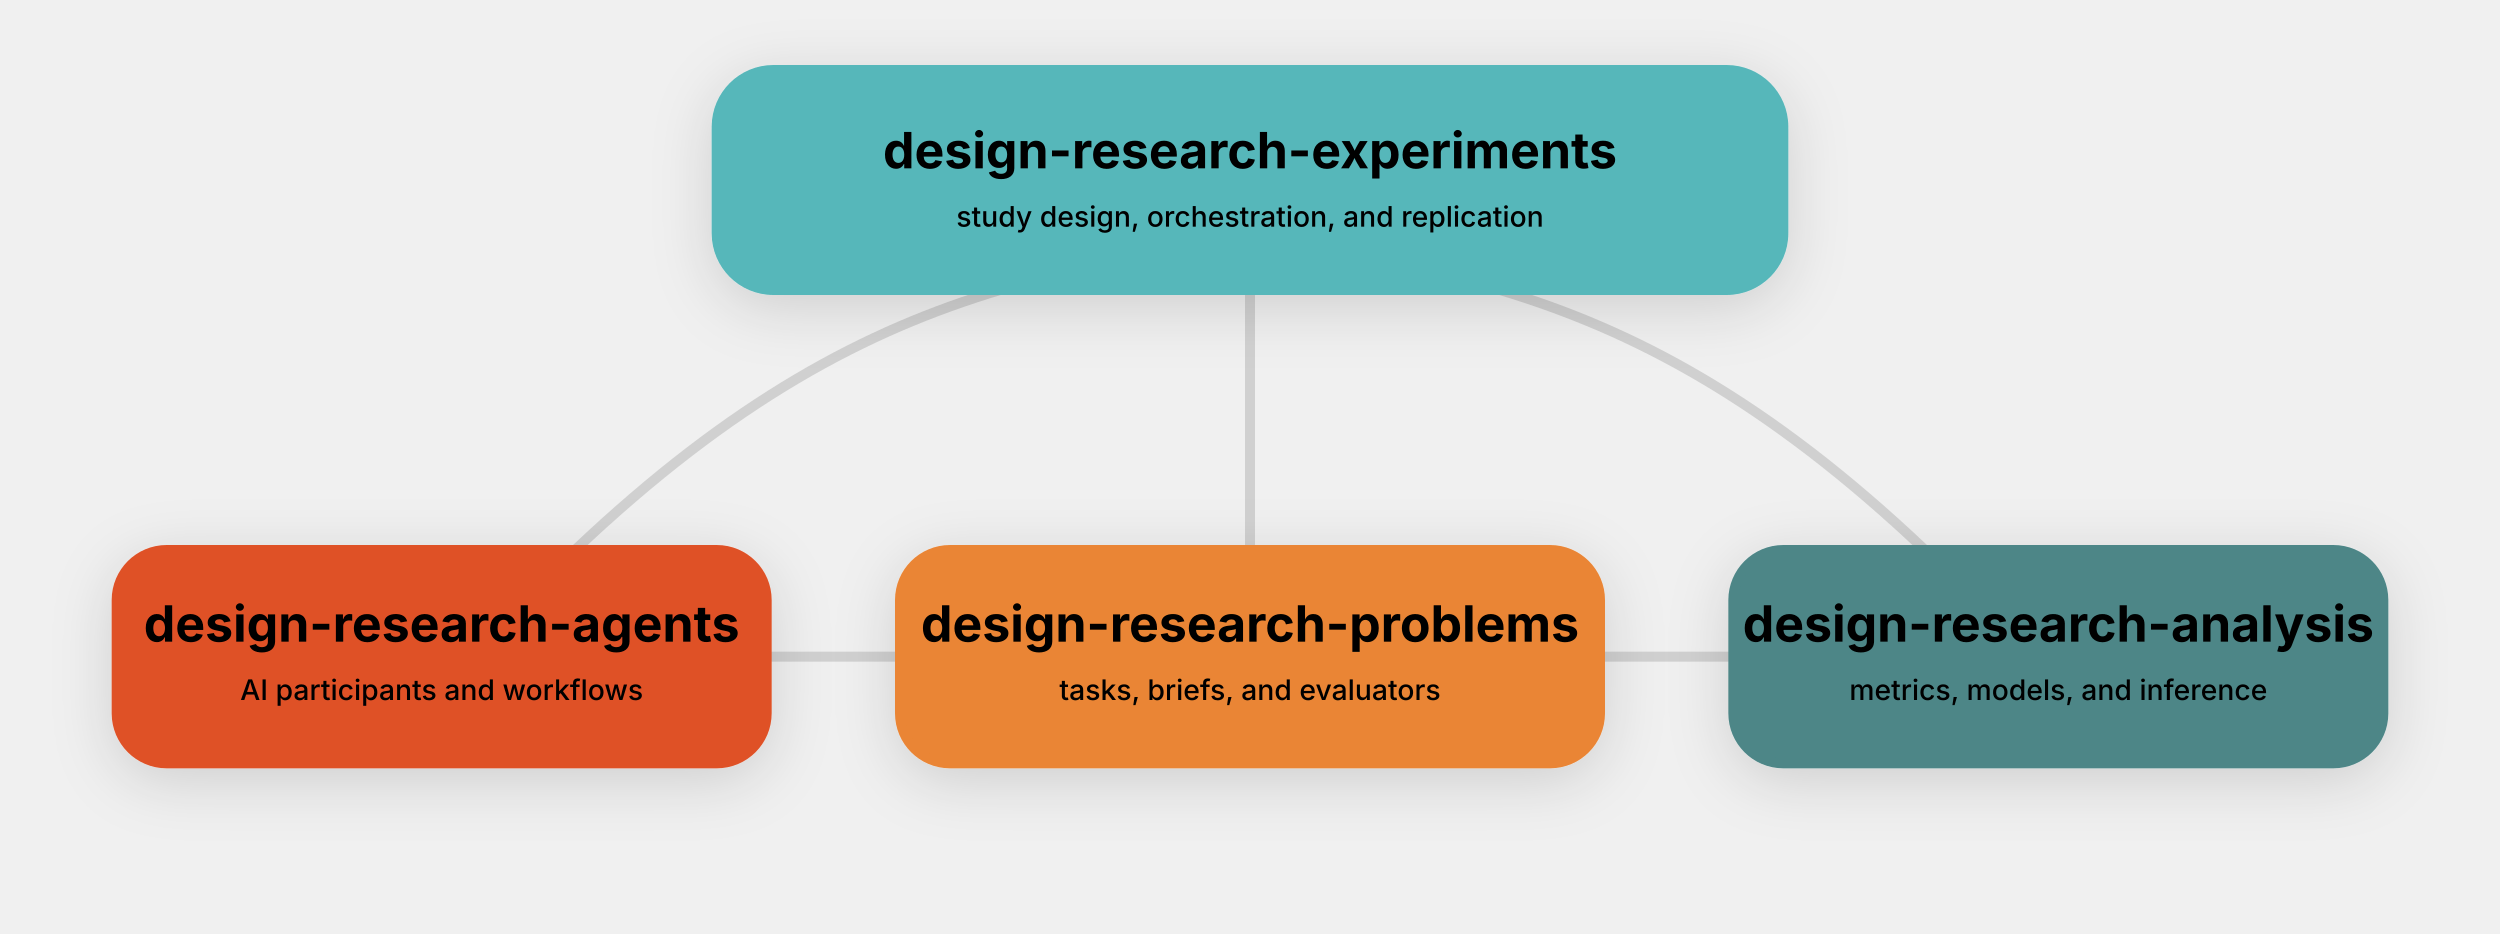
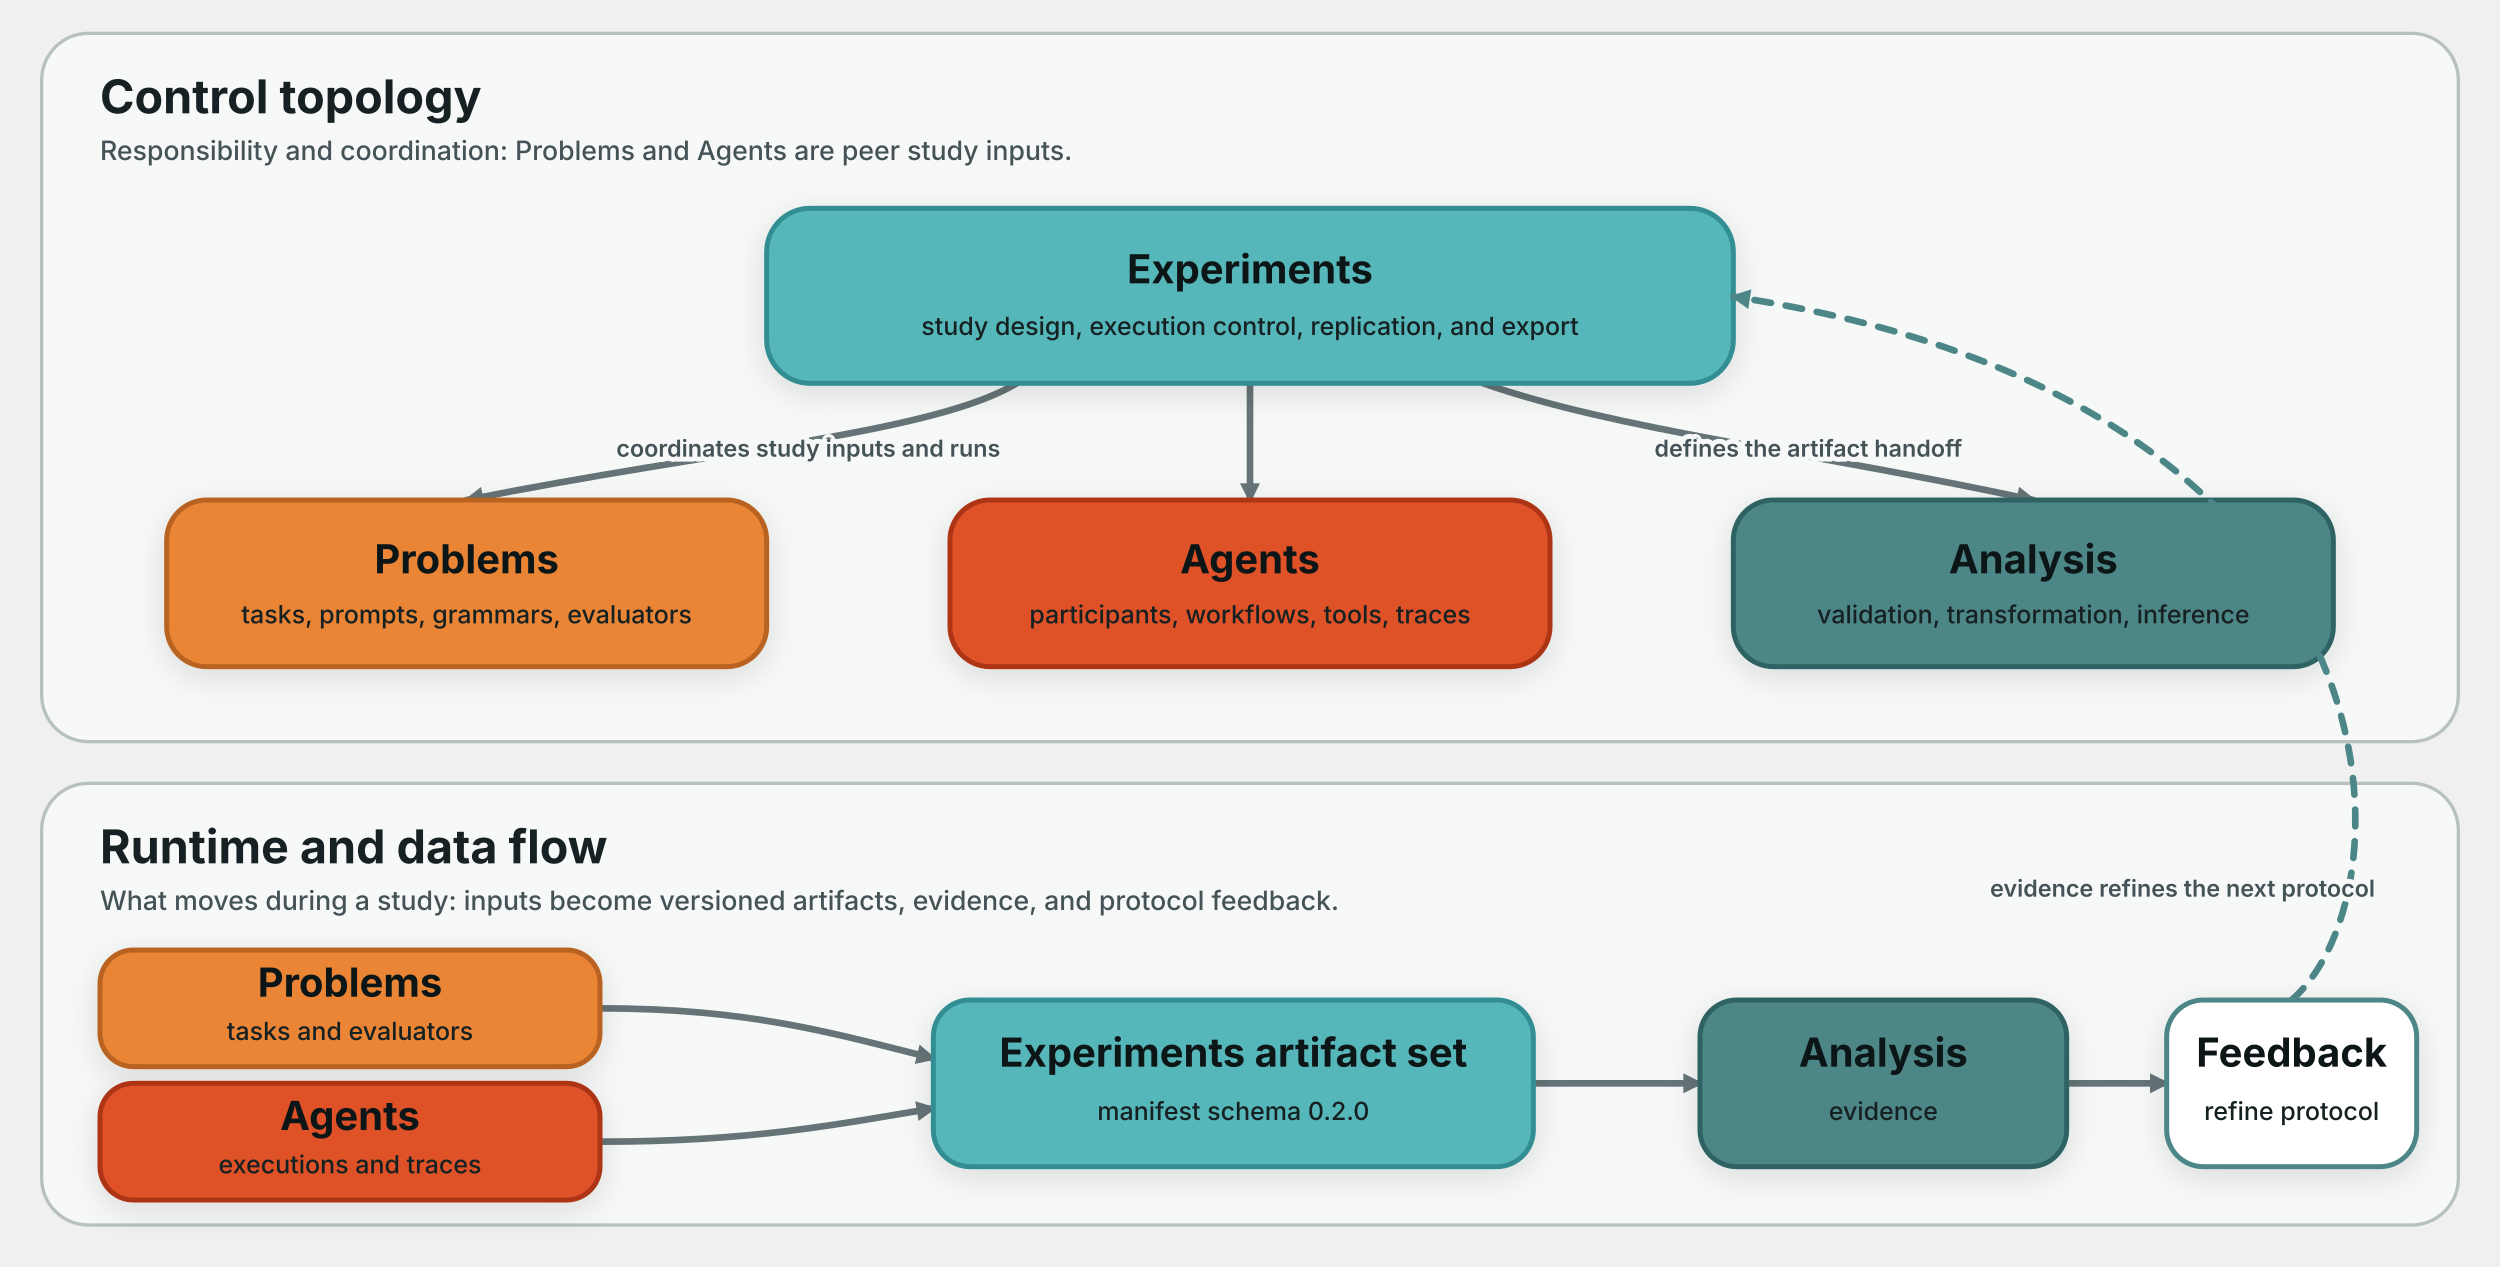
- <svg xmlns="http://www.w3.org/2000/svg" width="1500" height="560" viewBox="0 0 1500 560" role="img">
+ <svg xmlns="http://www.w3.org/2000/svg" width="1500" height="760" viewBox="0 0 1500 760" role="img" aria-labelledby="ecosystem-title ecosystem-desc">
  <defs>
    <style>
-       .title { font-family: Inter, Arial, sans-serif; font-size: 30px; font-weight: 700; fill:#000000; }
-       .subtitle { font-family: Inter, Arial, sans-serif; font-size: 17px; font-weight: 500; fill:#000000; }
-       .link { stroke:#D0D0D0; stroke-width:6; fill:none; stroke-linecap:round; stroke-linejoin:round; }
-       .box { filter: drop-shadow(0 8px 18px rgba(0,0,0,0.14)); }
+       .panel { fill:#F7F9F9; stroke:#B8C1C2; stroke-width:2; }
+       .section-title { font-family:Inter,Arial,sans-serif; font-size:28px; font-weight:700; fill:#172124; }
+       .section-note { font-family:Inter,Arial,sans-serif; font-size:16px; font-weight:500; fill:#455357; }
+       .box-title { font-family:Inter,Arial,sans-serif; font-size:24px; font-weight:700; fill:#111719; }
+       .box-note { font-family:Inter,Arial,sans-serif; font-size:15px; font-weight:500; fill:#172124; }
+       .flow-note { font-family:Inter,Arial,sans-serif; font-size:14px; font-weight:600; fill:#455357; paint-order:stroke; stroke:#F7F9F9; stroke-width:6px; stroke-linejoin:round; }
+       .link { stroke:#667477; stroke-width:4; fill:none; stroke-linecap:round; stroke-linejoin:round; }
+       .feedback { stroke:#4D8687; stroke-width:4; stroke-dasharray:10 9; fill:none; stroke-linecap:round; }
+       .box { filter:drop-shadow(0 5px 10px rgba(0,0,0,0.12)); }
    </style>
-     <marker id="arrowGrey" markerWidth="14" markerHeight="14" refX="12" refY="7" orient="auto" markerUnits="userSpaceOnUse">
-       <path d="M0,0 L14,7 L0,14 Z" fill="#D0D0D0" />
+     <marker id="arrow" markerWidth="12" markerHeight="12" refX="10" refY="6" orient="auto" markerUnits="userSpaceOnUse">
+       <path d="M0,0 L12,6 L0,12 Z" fill="#667477" />
+     </marker>
+     <marker id="feedback-arrow" markerWidth="12" markerHeight="12" refX="10" refY="6" orient="auto" markerUnits="userSpaceOnUse">
+       <path d="M0,0 L12,6 L0,12 Z" fill="#4D8687" />
    </marker>
  </defs>
-   <path d="M460 394 C505 394, 520 394, 555 394" class="link" />
-   <path d="M945 394 C990 394, 1005 394, 1040 394" class="link" />
-   <path d="M600 174 C520 198, 440 240, 345 330" class="link" />
-   <path d="M750 174 C750 220, 750 260, 750 330" class="link" />
-   <path d="M900 174 C980 198, 1060 240, 1155 330" class="link" />
+   <rect class="panel" x="25" y="20" width="1450" height="425" rx="28" />
+   <text class="section-title" x="60" y="68">Control topology</text>
+   <text class="section-note" x="60" y="96">Responsibility and coordination: Problems and Agents are peer study inputs.</text>
+   <path class="link" d="M610 230 C560 260 430 270 280 300" marker-end="url(#arrow)" />
+   <path class="link" d="M750 230 L750 300" marker-end="url(#arrow)" />
+   <path class="link" d="M890 230 C970 258 1080 270 1220 300" marker-end="url(#arrow)" />
+   <text class="flow-note" x="485" y="274" text-anchor="middle">coordinates study inputs and runs</text>
+   <text class="flow-note" x="1085" y="274" text-anchor="middle">defines the artifact handoff</text>
  <g class="box">
-     <rect x="430" y="42" width="640" height="132" rx="34" fill="#57B7BA" stroke="#57B7BA" stroke-width="6" />
-     <text class="title" x="750" y="101" text-anchor="middle">design-research-experiments</text>
-     <text class="subtitle" x="750" y="136" text-anchor="middle">study design, orchestration, and replication</text>
+     <rect x="460" y="125" width="580" height="105" rx="26" fill="#57B7BA" stroke="#318E92" stroke-width="3" />
+     <text class="box-title" x="750" y="170" text-anchor="middle">Experiments</text>
+     <text class="box-note" x="750" y="201" text-anchor="middle">study design, execution control, replication, and export</text>
  </g>
  <g class="box">
-     <rect x="70" y="330" width="390" height="128" rx="30" fill="#DF5127" stroke="#DF5127" stroke-width="6" />
-     <text class="title" x="265" y="385" text-anchor="middle">design-research-agents</text>
-     <text class="subtitle" x="265" y="420" text-anchor="middle">AI participants and workflows</text>
+     <rect x="100" y="300" width="360" height="100" rx="24" fill="#EA8534" stroke="#B96320" stroke-width="3" />
+     <text class="box-title" x="280" y="344" text-anchor="middle">Problems</text>
+     <text class="box-note" x="280" y="374" text-anchor="middle">tasks, prompts, grammars, evaluators</text>
  </g>
  <g class="box">
-     <rect x="540" y="330" width="420" height="128" rx="30" fill="#EA8534" stroke="#EA8534" stroke-width="6" />
-     <text class="title" x="750" y="385" text-anchor="middle">design-research-problems</text>
-     <text class="subtitle" x="750" y="420" text-anchor="middle">tasks, briefs, and evaluators</text>
+     <rect x="570" y="300" width="360" height="100" rx="24" fill="#DF5127" stroke="#AD3617" stroke-width="3" />
+     <text class="box-title" x="750" y="344" text-anchor="middle">Agents</text>
+     <text class="box-note" x="750" y="374" text-anchor="middle">participants, workflows, tools, traces</text>
  </g>
  <g class="box">
-     <rect x="1040" y="330" width="390" height="128" rx="30" fill="#4D8687" stroke="#4D8687" stroke-width="6" />
-     <text class="title" x="1235" y="385" text-anchor="middle">design-research-analysis</text>
-     <text class="subtitle" x="1235" y="420" text-anchor="middle">metrics, models, and inference</text>
+     <rect x="1040" y="300" width="360" height="100" rx="24" fill="#4D8687" stroke="#2E6263" stroke-width="3" />
+     <text class="box-title" x="1220" y="344" text-anchor="middle">Analysis</text>
+     <text class="box-note" x="1220" y="374" text-anchor="middle">validation, transformation, inference</text>
+   </g>
+   <rect class="panel" x="25" y="470" width="1450" height="265" rx="28" />
+   <text class="section-title" x="60" y="518">Runtime and data flow</text>
+   <text class="section-note" x="60" y="546">What moves during a study: inputs become versioned artifacts, evidence, and protocol feedback.</text>
+   <path class="link" d="M360 605 C450 605 500 620 560 635" marker-end="url(#arrow)" />
+   <path class="link" d="M360 685 C450 685 500 675 560 665" marker-end="url(#arrow)" />
+   <path class="link" d="M920 650 L1020 650" marker-end="url(#arrow)" />
+   <path class="link" d="M1240 650 L1300 650" marker-end="url(#arrow)" />
+   <path class="feedback" d="M1375 600 C1450 535 1450 240 1040 178" marker-end="url(#feedback-arrow)" />
+   <text class="flow-note" x="1425" y="538" text-anchor="end">evidence refines the next protocol</text>
+   <g class="box">
+     <rect x="60" y="570" width="300" height="70" rx="20" fill="#EA8534" stroke="#B96320" stroke-width="3" />
+     <text class="box-title" x="210" y="598" text-anchor="middle">Problems</text>
+     <text class="box-note" x="210" y="624" text-anchor="middle">tasks and evaluators</text>
+   </g>
+   <g class="box">
+     <rect x="60" y="650" width="300" height="70" rx="20" fill="#DF5127" stroke="#AD3617" stroke-width="3" />
+     <text class="box-title" x="210" y="678" text-anchor="middle">Agents</text>
+     <text class="box-note" x="210" y="704" text-anchor="middle">executions and traces</text>
+   </g>
+   <g class="box">
+     <rect x="560" y="600" width="360" height="100" rx="22" fill="#57B7BA" stroke="#318E92" stroke-width="3" />
+     <text class="box-title" x="740" y="640" text-anchor="middle">Experiments artifact set</text>
+     <text class="box-note" x="740" y="672" text-anchor="middle">manifest schema 0.2.0</text>
+   </g>
+   <g class="box">
+     <rect x="1020" y="600" width="220" height="100" rx="22" fill="#4D8687" stroke="#2E6263" stroke-width="3" />
+     <text class="box-title" x="1130" y="640" text-anchor="middle">Analysis</text>
+     <text class="box-note" x="1130" y="672" text-anchor="middle">evidence</text>
+   </g>
+   <g class="box">
+     <rect x="1300" y="600" width="150" height="100" rx="22" fill="#FFFFFF" stroke="#4D8687" stroke-width="3" />
+     <text class="box-title" x="1375" y="640" text-anchor="middle">Feedback</text>
+     <text class="box-note" x="1375" y="672" text-anchor="middle">refine protocol</text>
  </g>
</svg>
